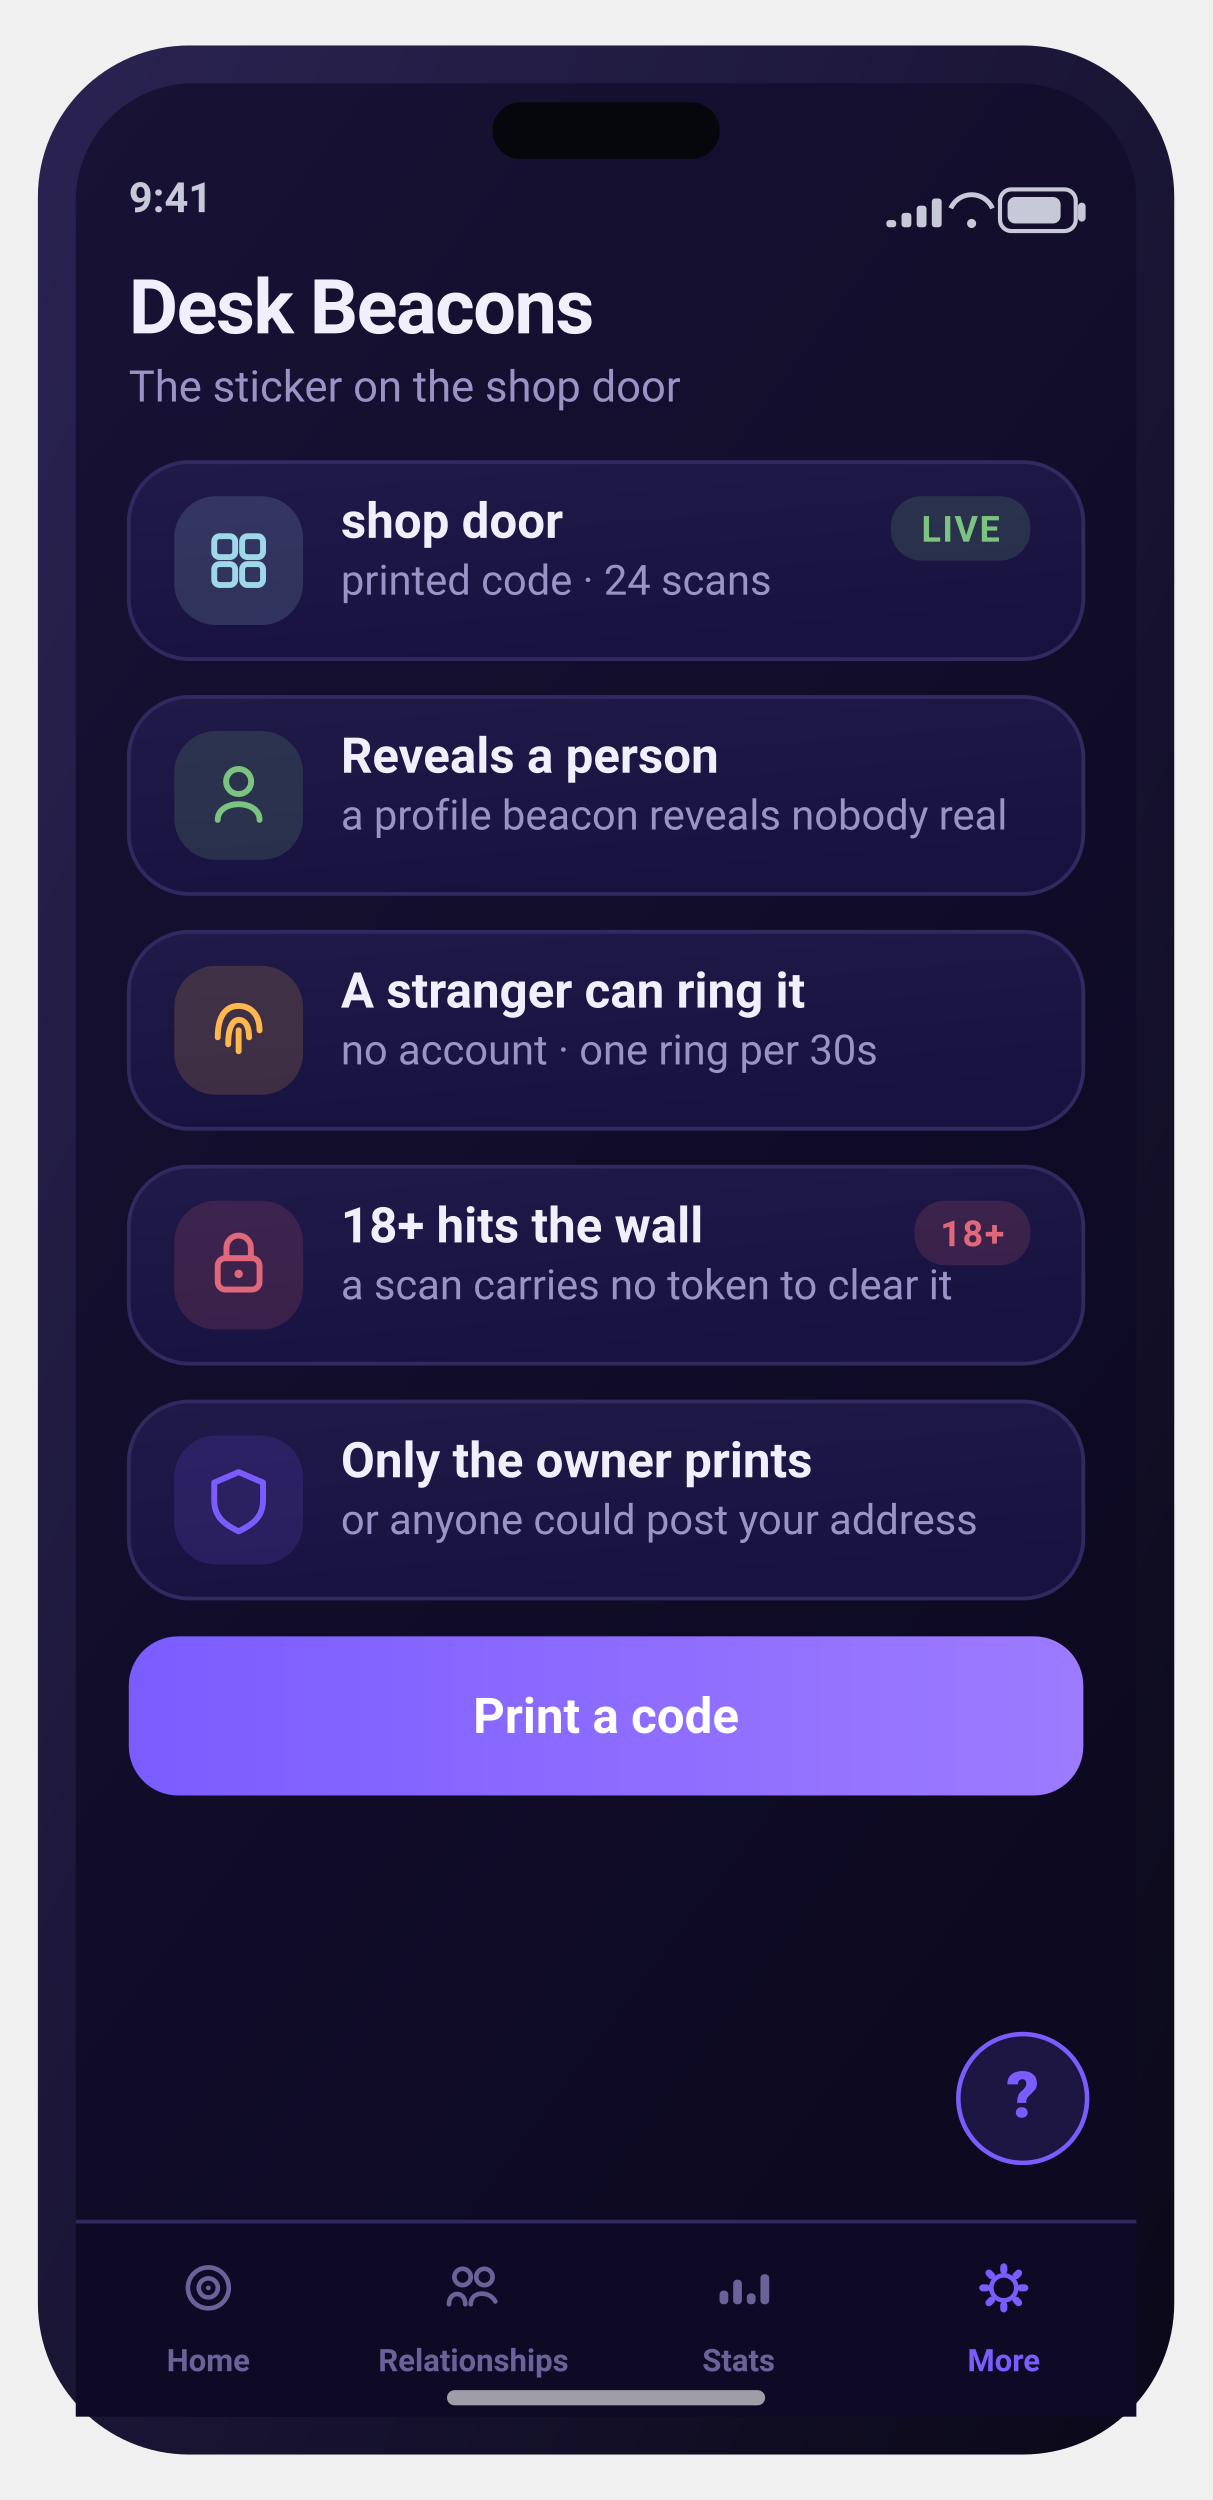
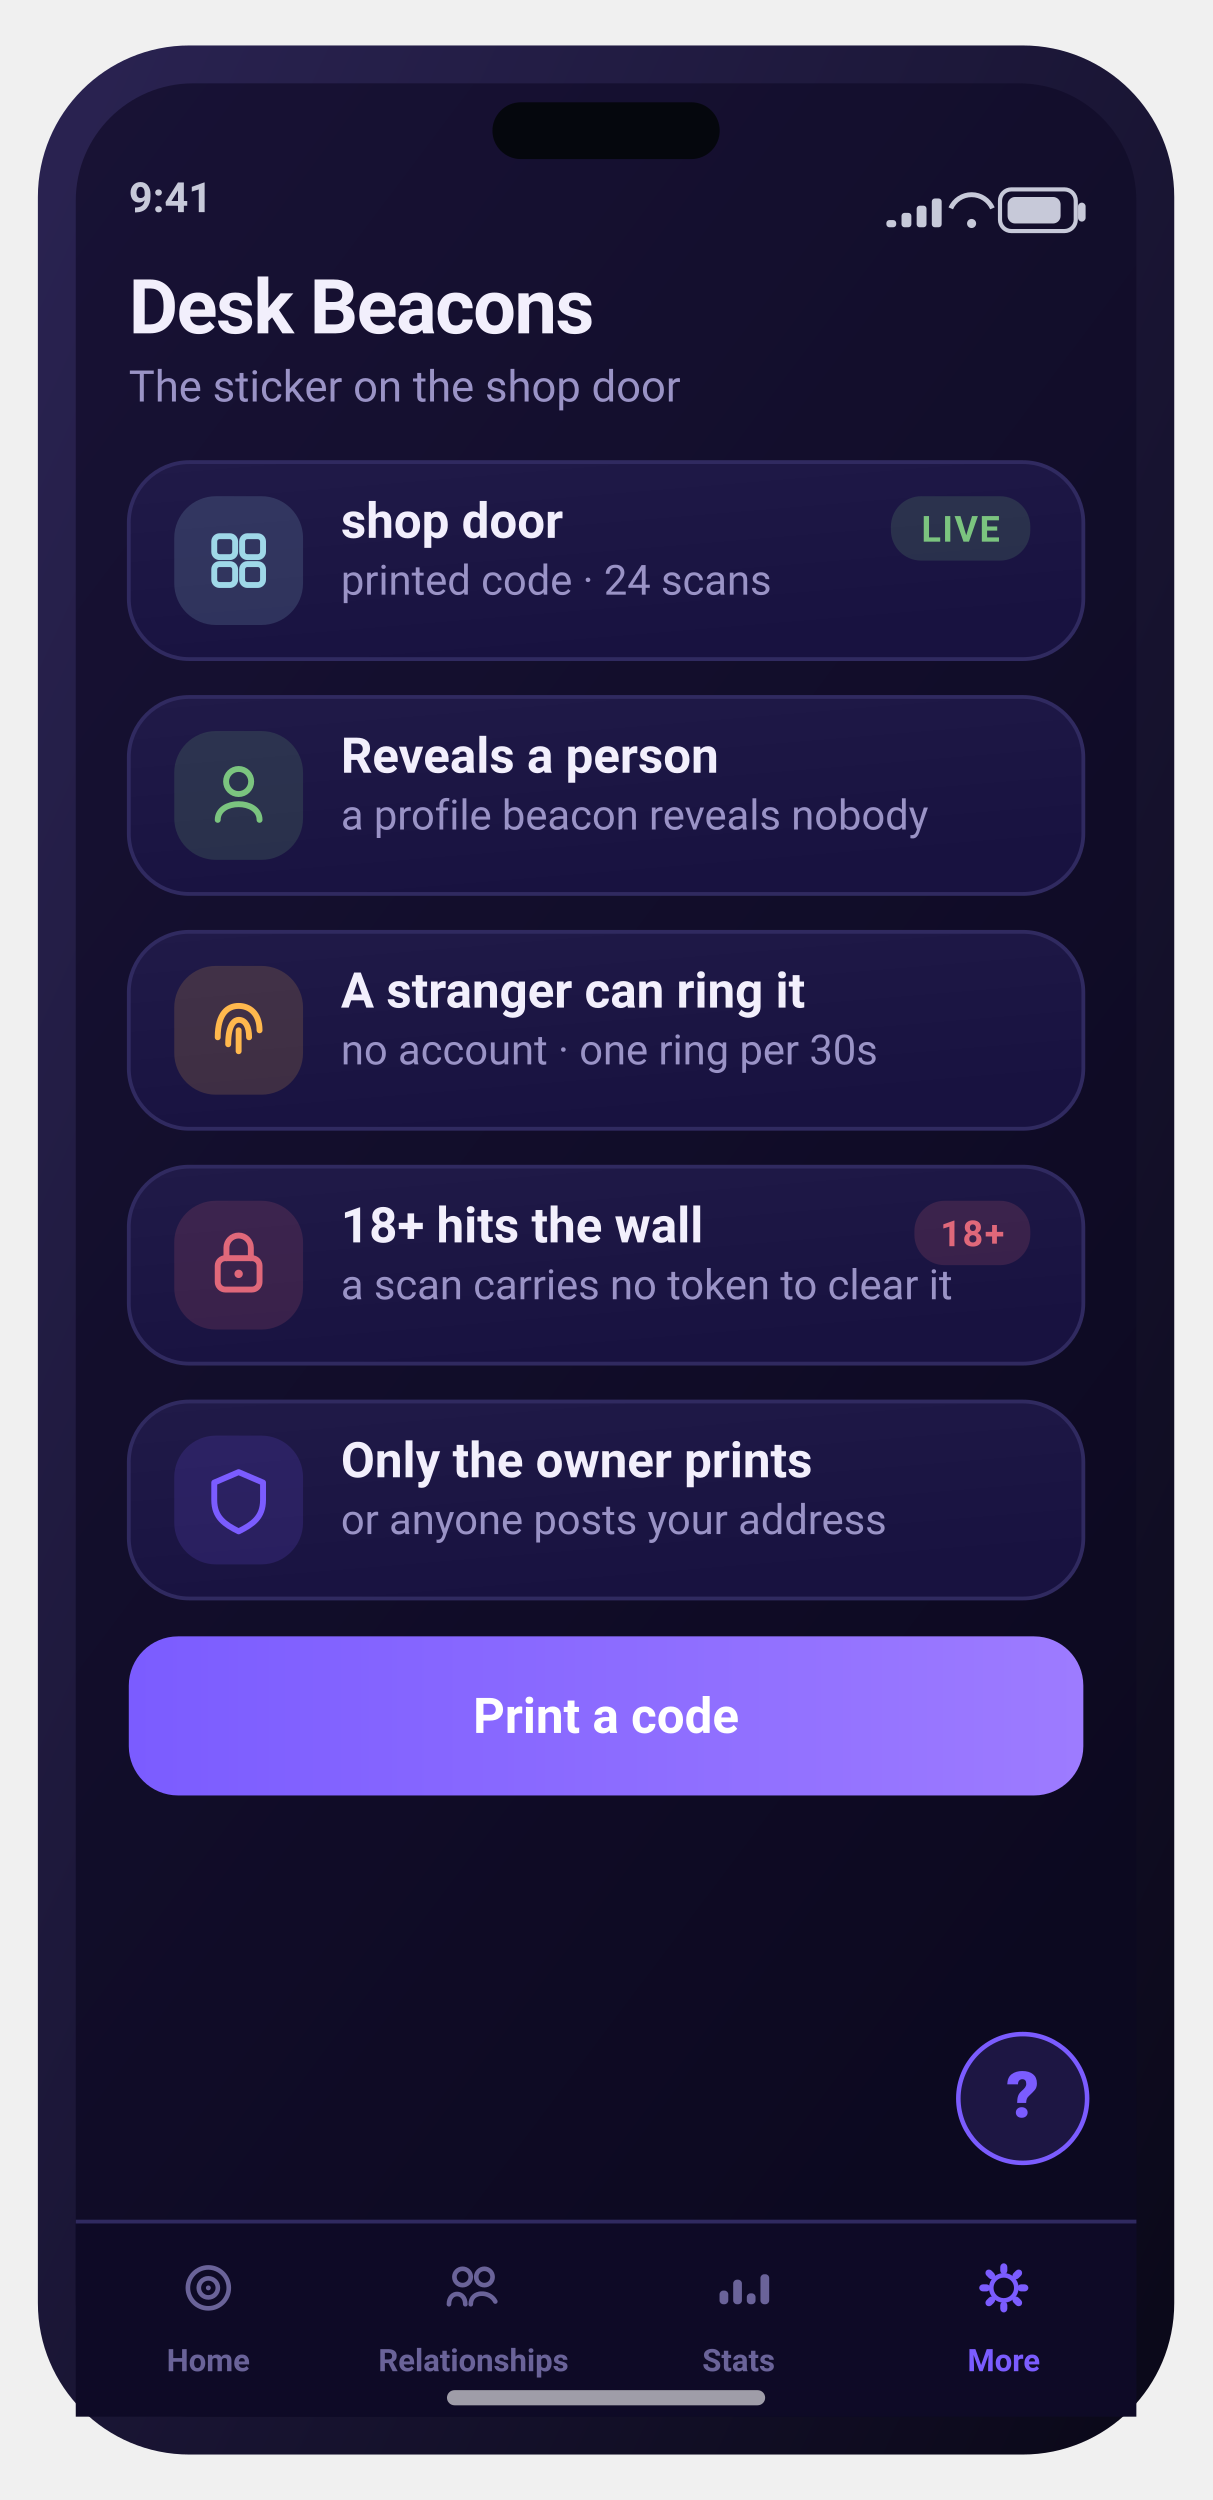
<svg xmlns="http://www.w3.org/2000/svg" width="320" height="660" viewBox="0 0 320 660" role="img" aria-label="Desk Beacons screen">
  <defs>
    <linearGradient id="gScr" x1="0" y1="0" x2="0.6" y2="1">
      <stop offset="0" stop-color="#181235" />
      <stop offset="1" stop-color="#0c0920" />
    </linearGradient>
    <linearGradient id="gFrame" x1="0" y1="0" x2="1" y2="1">
      <stop offset="0" stop-color="#2a2352" />
      <stop offset="1" stop-color="#0a0818" />
    </linearGradient>
    <linearGradient id="gCard" x1="0" y1="0" x2="0.4" y2="1">
      <stop offset="0" stop-color="#201a48" />
      <stop offset="1" stop-color="#181240" />
    </linearGradient>
    <linearGradient id="gBrand" x1="0" y1="0" x2="1" y2="0">
      <stop offset="0" stop-color="#7b5cff" />
      <stop offset="1" stop-color="#9d7bff" />
    </linearGradient>
    <linearGradient id="gAmber" x1="0" y1="0" x2="1" y2="0">
      <stop offset="0" stop-color="#ffb84d" />
      <stop offset="1" stop-color="#ffd27a" />
    </linearGradient>
    <linearGradient id="mV" x1="0" y1="0" x2="1" y2="0">
      <stop offset="0" stop-color="#7b5cff" />
      <stop offset="1" stop-color="#9d7bff" />
    </linearGradient>
    <linearGradient id="mA" x1="0" y1="0" x2="1" y2="0">
      <stop offset="0" stop-color="#ffb84d" />
      <stop offset="1" stop-color="#ff9f45" />
    </linearGradient>
    <linearGradient id="mG" x1="0" y1="0" x2="1" y2="0">
      <stop offset="0" stop-color="#5fb87a" />
      <stop offset="1" stop-color="#7bc47f" />
    </linearGradient>
    <linearGradient id="mC" x1="0" y1="0" x2="1" y2="0">
      <stop offset="0" stop-color="#6bb6d6" />
      <stop offset="1" stop-color="#9fd8e8" />
    </linearGradient>
    <radialGradient id="orb" cx="36%" cy="30%" r="78%">
      <stop offset="0" stop-color="#d9ccff" />
      <stop offset="38%" stop-color="#7b5cff" />
      <stop offset="78%" stop-color="#3f3bc0" />
      <stop offset="100%" stop-color="#140f34" />
    </radialGradient>
    <radialGradient id="glow" cx="50%" cy="50%" r="50%">
      <stop offset="0" stop-color="#9fd8e8" stop-opacity="0.5" />
      <stop offset="1" stop-color="#9fd8e8" stop-opacity="0" />
    </radialGradient>
  </defs>
  <rect x="10.0" y="12.0" width="300.0" height="636.0" rx="40" fill="url(#gFrame)" />
  <rect x="20.0" y="22.0" width="280.0" height="616.0" rx="31" fill="url(#gScr)" />
  <rect x="130.0" y="27.0" width="60.0" height="15.0" rx="7.5" fill="#05070d" />
  <text x="34.0" y="56.0" font-family="-apple-system,BlinkMacSystemFont,'SF Pro Display','SF Pro Text','Segoe UI',Roboto,system-ui,sans-serif" font-size="11" font-weight="600" fill="#c7c9d9" text-anchor="start">9:41</text>
  <rect x="264.0" y="50.0" width="20.0" height="11.0" rx="3" fill="none" stroke="#c7c9d9" stroke-width="1.1" />
  <rect x="266.0" y="52.0" width="14.0" height="7.0" rx="2" fill="#c7c9d9" />
  <rect x="284.6" y="53.5" width="2.0" height="5.0" rx="1" fill="#c7c9d9" />
  <path d="M251 55 a6 6 0 0 1 11 0" fill="none" stroke="#c7c9d9" stroke-width="1.3" />
  <circle cx="256.5" cy="59" r="1.2" fill="#c7c9d9" />
  <rect x="234.0" y="58.1" width="2.6" height="1.9" rx="0.8" fill="#c7c9d9" />
  <rect x="238.0" y="56.2" width="2.6" height="3.8" rx="0.8" fill="#c7c9d9" />
  <rect x="242.0" y="54.3" width="2.6" height="5.7" rx="0.8" fill="#c7c9d9" />
  <rect x="246.0" y="52.4" width="2.6" height="7.6" rx="0.8" fill="#c7c9d9" />
  <text x="34.0" y="88.0" font-family="-apple-system,BlinkMacSystemFont,'SF Pro Display','SF Pro Text','Segoe UI',Roboto,system-ui,sans-serif" font-size="20" font-weight="700" fill="#f2effc" text-anchor="start" letter-spacing="-0.4">Desk Beacons</text>
  <text x="34.0" y="106.0" font-family="-apple-system,BlinkMacSystemFont,'SF Pro Display','SF Pro Text','Segoe UI',Roboto,system-ui,sans-serif" font-size="11.5" font-weight="400" fill="#9a93c6" text-anchor="start">The sticker on the shop door</text>
  <rect x="34.0" y="122.0" width="252.0" height="52.0" rx="16" fill="url(#gCard)" stroke="#302a60" stroke-width="1" />
  <rect x="46.0" y="131.0" width="34.0" height="34.0" rx="11" fill="rgba(159,216,232,0.16)" />
  <rect x="56.56" y="141.56" width="5.52" height="5.52" rx="1.4" fill="none" stroke="#9fd8e8" stroke-width="1.56" stroke-linecap="round" stroke-linejoin="round" />
  <rect x="63.92" y="141.56" width="5.52" height="5.52" rx="1.4" fill="none" stroke="#9fd8e8" stroke-width="1.56" stroke-linecap="round" stroke-linejoin="round" />
  <rect x="56.56" y="148.92" width="5.52" height="5.52" rx="1.4" fill="none" stroke="#9fd8e8" stroke-width="1.56" stroke-linecap="round" stroke-linejoin="round" />
  <rect x="63.92" y="148.92" width="5.52" height="5.52" rx="1.4" fill="none" stroke="#9fd8e8" stroke-width="1.56" stroke-linecap="round" stroke-linejoin="round" />
  <text x="90.0" y="142.0" font-family="-apple-system,BlinkMacSystemFont,'SF Pro Display','SF Pro Text','Segoe UI',Roboto,system-ui,sans-serif" font-size="13" font-weight="600" fill="#f2effc" text-anchor="start">shop door</text>
  <text x="90.0" y="157.0" font-family="-apple-system,BlinkMacSystemFont,'SF Pro Display','SF Pro Text','Segoe UI',Roboto,system-ui,sans-serif" font-size="11" font-weight="400" fill="#9a93c6" text-anchor="start">printed code · 24 scans</text>
  <rect x="235.2" y="131.0" width="36.8" height="17.0" rx="8" fill="rgba(123,196,127,0.16)" />
  <text x="253.6" y="143.0" font-family="-apple-system,BlinkMacSystemFont,'SF Pro Display','SF Pro Text','Segoe UI',Roboto,system-ui,sans-serif" font-size="9.5" font-weight="700" fill="#7bc47f" text-anchor="middle" letter-spacing="0.4">LIVE</text>
  <rect x="34.0" y="184.0" width="252.0" height="52.0" rx="16" fill="url(#gCard)" stroke="#302a60" stroke-width="1" />
  <rect x="46.0" y="193.0" width="34.0" height="34.0" rx="11" fill="rgba(123,196,127,0.16)" />
  <circle cx="63" cy="206.32" r="3.312" fill="none" stroke="#7bc47f" stroke-width="1.56" stroke-linecap="round" stroke-linejoin="round" />
  <path d="M57.48 216.44 c0 -5.52 11.04 -5.52 11.04 0" fill="none" stroke="#7bc47f" stroke-width="1.56" stroke-linecap="round" stroke-linejoin="round" />
  <text x="90.0" y="204.0" font-family="-apple-system,BlinkMacSystemFont,'SF Pro Display','SF Pro Text','Segoe UI',Roboto,system-ui,sans-serif" font-size="13" font-weight="600" fill="#f2effc" text-anchor="start">Reveals a person</text>
-   <text x="90.0" y="219.0" font-family="-apple-system,BlinkMacSystemFont,'SF Pro Display','SF Pro Text','Segoe UI',Roboto,system-ui,sans-serif" font-size="11" font-weight="400" fill="#9a93c6" text-anchor="start">a profile beacon reveals nobody real</text>
+   <text x="90.0" y="219.0" font-family="-apple-system,BlinkMacSystemFont,'SF Pro Display','SF Pro Text','Segoe UI',Roboto,system-ui,sans-serif" font-size="11" font-weight="400" fill="#9a93c6" text-anchor="start">a profile beacon reveals nobody</text>
  <rect x="34.0" y="246.0" width="252.0" height="52.0" rx="16" fill="url(#gCard)" stroke="#302a60" stroke-width="1" />
  <rect x="46.0" y="255.0" width="34.0" height="34.0" rx="11" fill="rgba(255,184,77,0.16)" />
  <path d="M57.48 273.84 c0 -6.44 2.76 -8.28 5.52 -8.28 c2.76 0 5.52 1.84 5.52 6.44" fill="none" stroke="#ffb84d" stroke-width="1.56" stroke-linecap="round" stroke-linejoin="round" />
  <path d="M60.24 275.68 c0 -5.52 1.84 -6.44 2.76 -6.44 c1.84 0 2.76 1.84 2.76 4.6" fill="none" stroke="#ffb84d" stroke-width="1.56" stroke-linecap="round" stroke-linejoin="round" />
  <path d="M63 277.52 v-5.52" fill="none" stroke="#ffb84d" stroke-width="1.56" stroke-linecap="round" stroke-linejoin="round" />
  <text x="90.0" y="266.0" font-family="-apple-system,BlinkMacSystemFont,'SF Pro Display','SF Pro Text','Segoe UI',Roboto,system-ui,sans-serif" font-size="13" font-weight="600" fill="#f2effc" text-anchor="start">A stranger can ring it</text>
  <text x="90.0" y="281.0" font-family="-apple-system,BlinkMacSystemFont,'SF Pro Display','SF Pro Text','Segoe UI',Roboto,system-ui,sans-serif" font-size="11" font-weight="400" fill="#9a93c6" text-anchor="start">no account · one ring per 30s</text>
  <rect x="34.0" y="308.0" width="252.0" height="52.0" rx="16" fill="url(#gCard)" stroke="#302a60" stroke-width="1" />
  <rect x="46.0" y="317.0" width="34.0" height="34.0" rx="11" fill="rgba(224,104,122,0.16)" />
  <rect x="57.48" y="332.16" width="11.04" height="8.28" rx="2" fill="none" stroke="#e0687a" stroke-width="1.56" stroke-linecap="round" stroke-linejoin="round" />
  <path d="M59.78 332.16 v-2.76 a3.22 3.22 0 0 1 6.44 0 v2.76" fill="none" stroke="#e0687a" stroke-width="1.56" stroke-linecap="round" stroke-linejoin="round" />
  <circle cx="63" cy="336.3" r="1.104" fill="#e0687a" />
  <text x="90.0" y="328.0" font-family="-apple-system,BlinkMacSystemFont,'SF Pro Display','SF Pro Text','Segoe UI',Roboto,system-ui,sans-serif" font-size="13" font-weight="600" fill="#f2effc" text-anchor="start">18+ hits the wall</text>
  <text x="90.0" y="343.0" font-family="-apple-system,BlinkMacSystemFont,'SF Pro Display','SF Pro Text','Segoe UI',Roboto,system-ui,sans-serif" font-size="11" font-weight="400" fill="#9a93c6" text-anchor="start">a scan carries no token to clear it</text>
  <rect x="241.4" y="317.0" width="30.6" height="17.0" rx="8" fill="rgba(224,104,122,0.16)" />
  <text x="256.7" y="329.0" font-family="-apple-system,BlinkMacSystemFont,'SF Pro Display','SF Pro Text','Segoe UI',Roboto,system-ui,sans-serif" font-size="9.5" font-weight="700" fill="#e0687a" text-anchor="middle" letter-spacing="0.4">18+</text>
  <rect x="34.0" y="370.0" width="252.0" height="52.0" rx="16" fill="url(#gCard)" stroke="#302a60" stroke-width="1" />
  <rect x="46.0" y="379.0" width="34.0" height="34.0" rx="11" fill="rgba(123,92,255,0.16)" />
  <path d="M63 388.64 l6.44 2.76 v4.6 c0 4.6 -2.76 6.44 -6.44 8.28 c-3.68 -1.84 -6.44 -3.68 -6.44 -8.28 v-4.6 Z" fill="none" stroke="#7b5cff" stroke-width="1.56" stroke-linecap="round" stroke-linejoin="round" />
  <text x="90.0" y="390.0" font-family="-apple-system,BlinkMacSystemFont,'SF Pro Display','SF Pro Text','Segoe UI',Roboto,system-ui,sans-serif" font-size="13" font-weight="600" fill="#f2effc" text-anchor="start">Only the owner prints</text>
-   <text x="90.0" y="405.0" font-family="-apple-system,BlinkMacSystemFont,'SF Pro Display','SF Pro Text','Segoe UI',Roboto,system-ui,sans-serif" font-size="11" font-weight="400" fill="#9a93c6" text-anchor="start">or anyone could post your address</text>
+   <text x="90.0" y="405.0" font-family="-apple-system,BlinkMacSystemFont,'SF Pro Display','SF Pro Text','Segoe UI',Roboto,system-ui,sans-serif" font-size="11" font-weight="400" fill="#9a93c6" text-anchor="start">or anyone posts your address</text>
  <rect x="34.0" y="432.0" width="252.0" height="42.0" rx="13" fill="url(#gBrand)" />
  <text x="160.0" y="457.5" font-family="-apple-system,BlinkMacSystemFont,'SF Pro Display','SF Pro Text','Segoe UI',Roboto,system-ui,sans-serif" font-size="13" font-weight="700" fill="#fff" text-anchor="middle">Print a code</text>
  <rect x="20.0" y="586.0" width="280.0" height="52.0" rx="0" fill="#0e0a26" />
  <rect x="20" y="586" width="280" height="1" fill="#302a60" />
  <circle cx="55.0" cy="604" r="5.4" fill="none" stroke="#6a6399" stroke-width="1.22" stroke-linecap="round" stroke-linejoin="round" />
  <circle cx="55.0" cy="604" r="2.52" fill="none" stroke="#6a6399" stroke-width="1.22" stroke-linecap="round" stroke-linejoin="round" />
  <circle cx="55.0" cy="604" r="0.648" fill="#6a6399" />
  <text x="55.0" y="626.0" font-family="-apple-system,BlinkMacSystemFont,'SF Pro Display','SF Pro Text','Segoe UI',Roboto,system-ui,sans-serif" font-size="8.2" font-weight="600" fill="#6a6399" text-anchor="middle">Home</text>
  <circle cx="122.12" cy="601.12" r="2.16" fill="none" stroke="#6a6399" stroke-width="1.22" stroke-linecap="round" stroke-linejoin="round" />
  <circle cx="127.88" cy="601.12" r="2.16" fill="none" stroke="#6a6399" stroke-width="1.22" stroke-linecap="round" stroke-linejoin="round" />
  <path d="M118.52 608.32 c0 -3.6 4.32 -3.6 4.32 0 M124.28 608.32 c0 -3.6 5.04 -3.6 6.48 -0.72" fill="none" stroke="#6a6399" stroke-width="1.22" stroke-linecap="round" stroke-linejoin="round" />
  <text x="125.0" y="626.0" font-family="-apple-system,BlinkMacSystemFont,'SF Pro Display','SF Pro Text','Segoe UI',Roboto,system-ui,sans-serif" font-size="8.2" font-weight="600" fill="#6a6399" text-anchor="middle">Relationships</text>
  <rect x="189.96" y="604.72" width="2.304" height="3.6" rx="1" fill="#6a6399" />
  <rect x="193.56" y="601.84" width="2.304" height="6.48" rx="1" fill="#6a6399" />
  <rect x="197.16" y="605.44" width="2.304" height="2.88" rx="1" fill="#6a6399" />
  <rect x="200.76" y="600.4" width="2.304" height="7.92" rx="1" fill="#6a6399" />
  <text x="195.0" y="626.0" font-family="-apple-system,BlinkMacSystemFont,'SF Pro Display','SF Pro Text','Segoe UI',Roboto,system-ui,sans-serif" font-size="8.2" font-weight="600" fill="#6a6399" text-anchor="middle">Stats</text>
  <rect x="264.064" y="597.52" width="1.872" height="2.88" rx="1" transform="rotate(0 265.0 604)" fill="#7b5cff" />
  <rect x="264.064" y="597.52" width="1.872" height="2.88" rx="1" transform="rotate(45 265.0 604)" fill="#7b5cff" />
  <rect x="264.064" y="597.52" width="1.872" height="2.88" rx="1" transform="rotate(90 265.0 604)" fill="#7b5cff" />
  <rect x="264.064" y="597.52" width="1.872" height="2.88" rx="1" transform="rotate(135 265.0 604)" fill="#7b5cff" />
  <rect x="264.064" y="597.52" width="1.872" height="2.88" rx="1" transform="rotate(180 265.0 604)" fill="#7b5cff" />
  <rect x="264.064" y="597.52" width="1.872" height="2.88" rx="1" transform="rotate(225 265.0 604)" fill="#7b5cff" />
  <rect x="264.064" y="597.52" width="1.872" height="2.88" rx="1" transform="rotate(270 265.0 604)" fill="#7b5cff" />
  <rect x="264.064" y="597.52" width="1.872" height="2.88" rx="1" transform="rotate(315 265.0 604)" fill="#7b5cff" />
  <circle cx="265.0" cy="604" r="3.312" fill="none" stroke="#7b5cff" stroke-width="1.22" stroke-linecap="round" stroke-linejoin="round" />
  <text x="265.0" y="626.0" font-family="-apple-system,BlinkMacSystemFont,'SF Pro Display','SF Pro Text','Segoe UI',Roboto,system-ui,sans-serif" font-size="8.2" font-weight="600" fill="#7b5cff" text-anchor="middle">More</text>
  <circle cx="270" cy="554" r="17" fill="rgba(123,92,255,0.16)" stroke="#7b5cff" stroke-width="1.2" />
  <text x="270.0" y="559.0" font-family="-apple-system,BlinkMacSystemFont,'SF Pro Display','SF Pro Text','Segoe UI',Roboto,system-ui,sans-serif" font-size="17" font-weight="800" fill="#7b5cff" text-anchor="middle">?</text>
  <rect x="118.0" y="631.0" width="84.0" height="4.0" rx="2" fill="rgba(255,255,255,0.6)" />
</svg>
